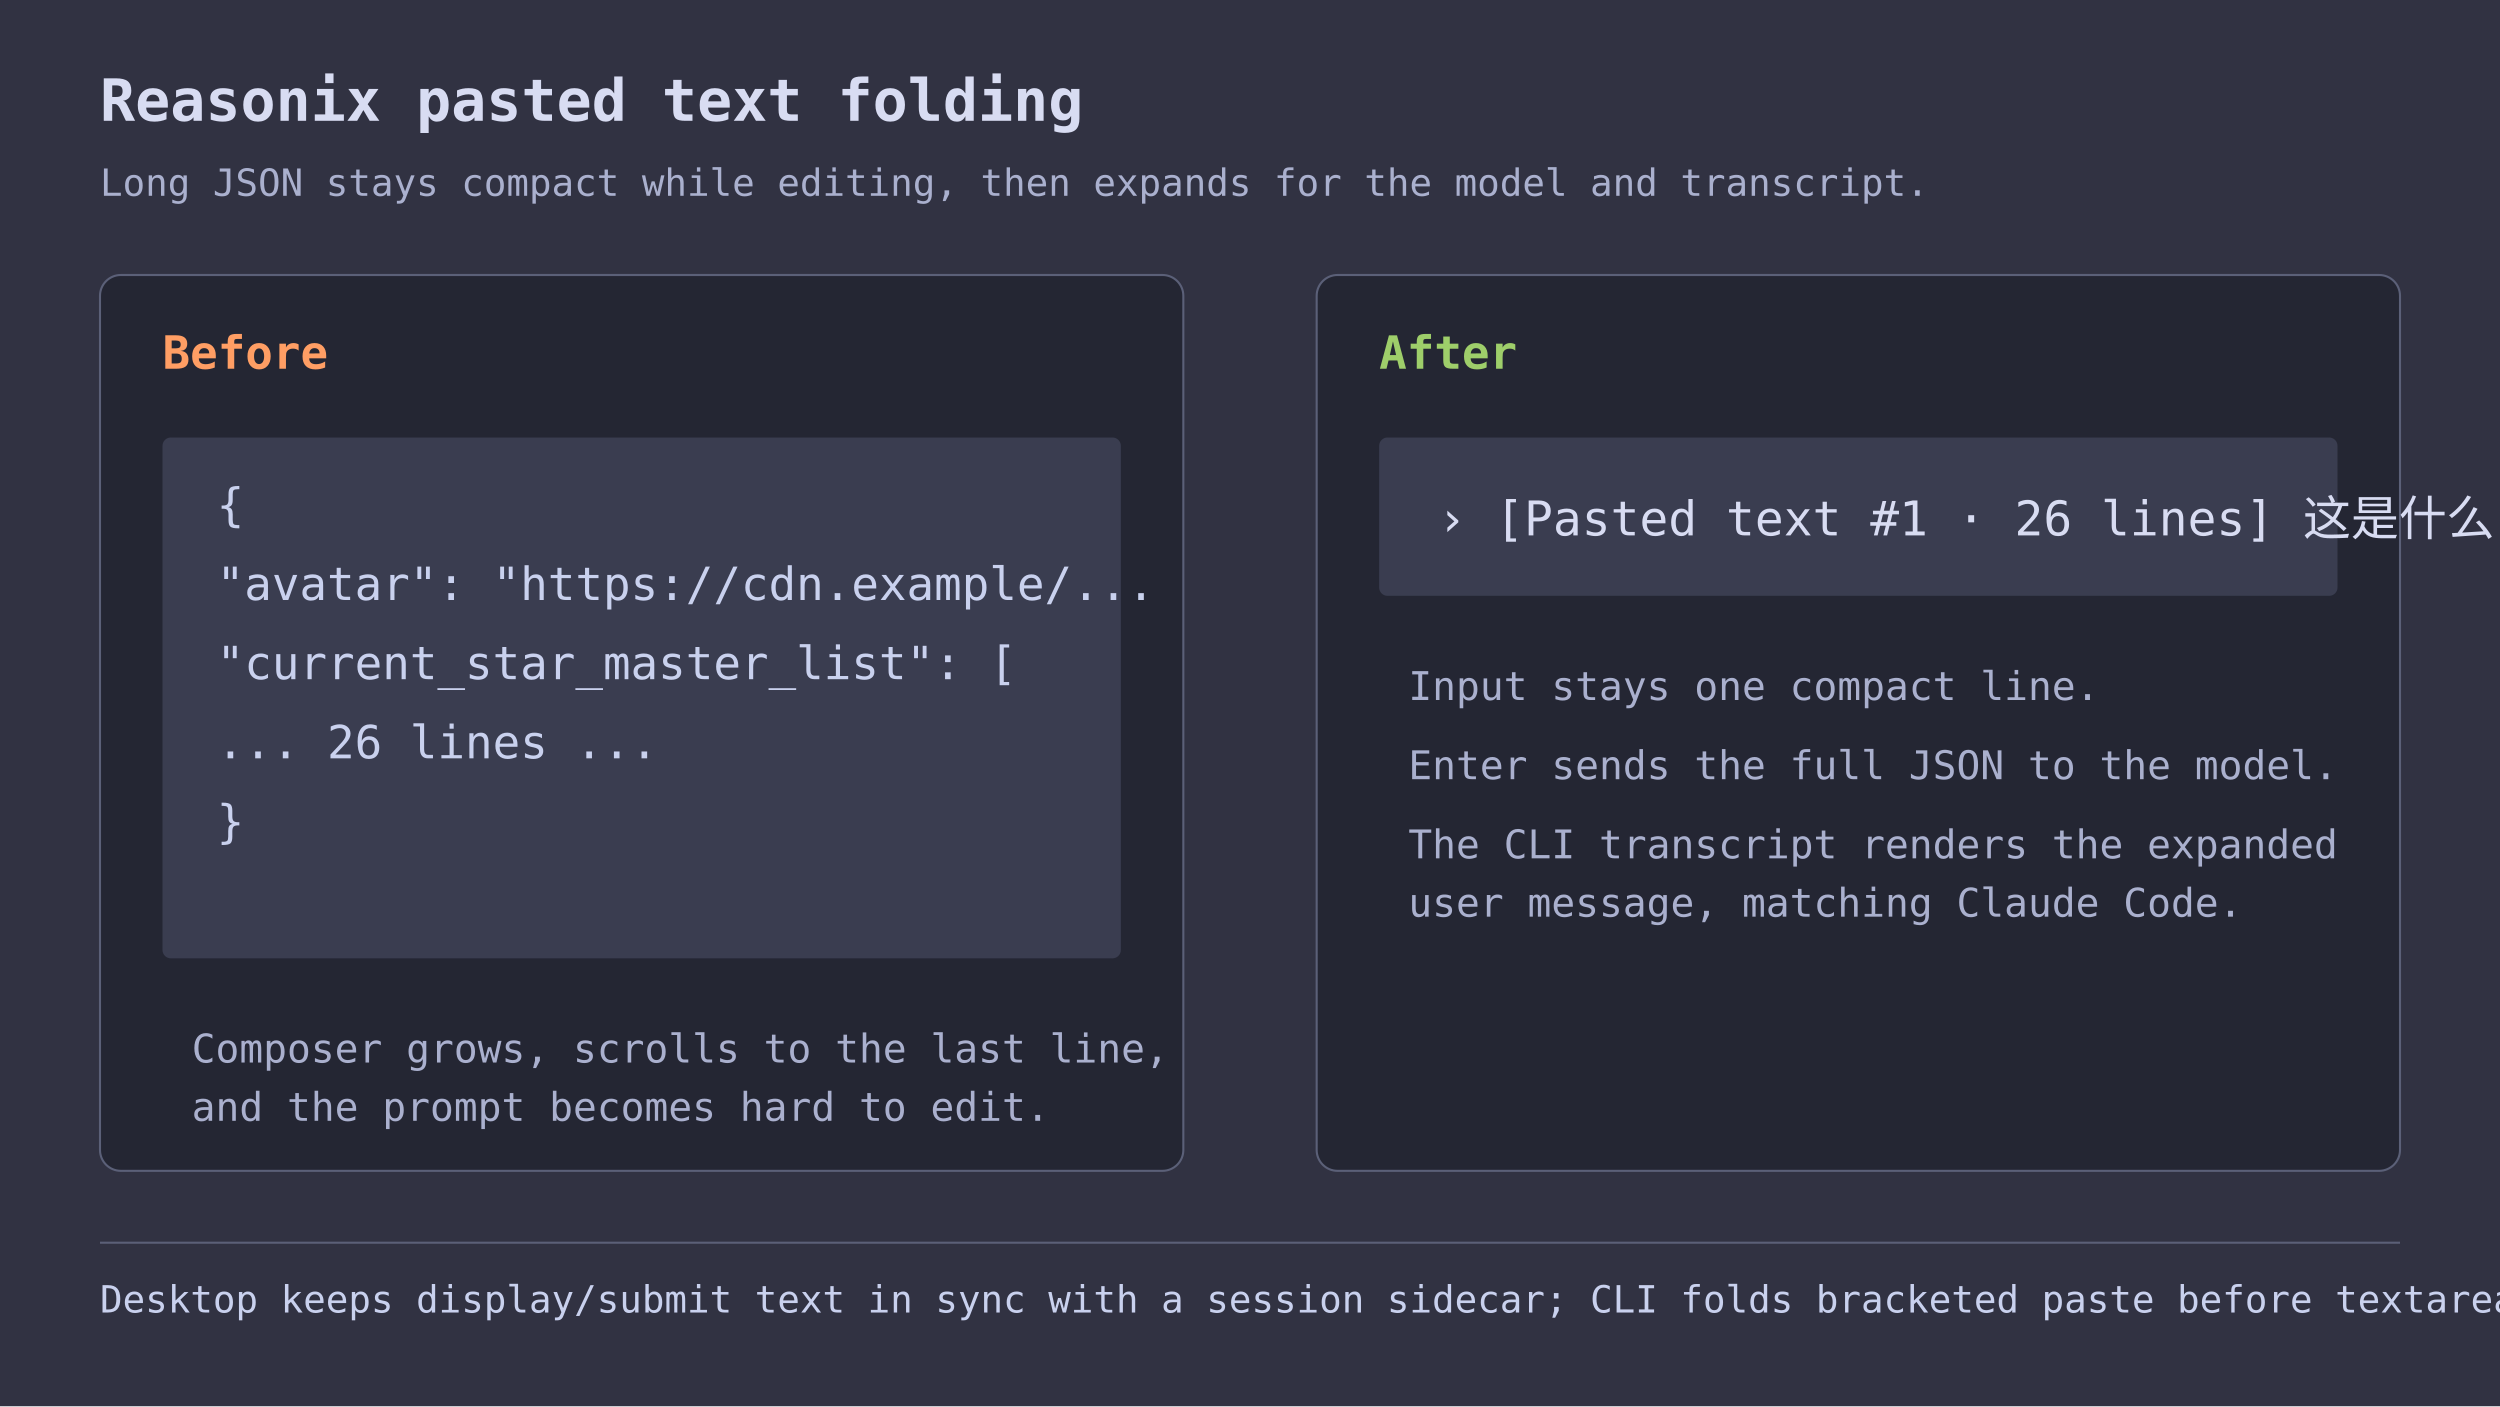
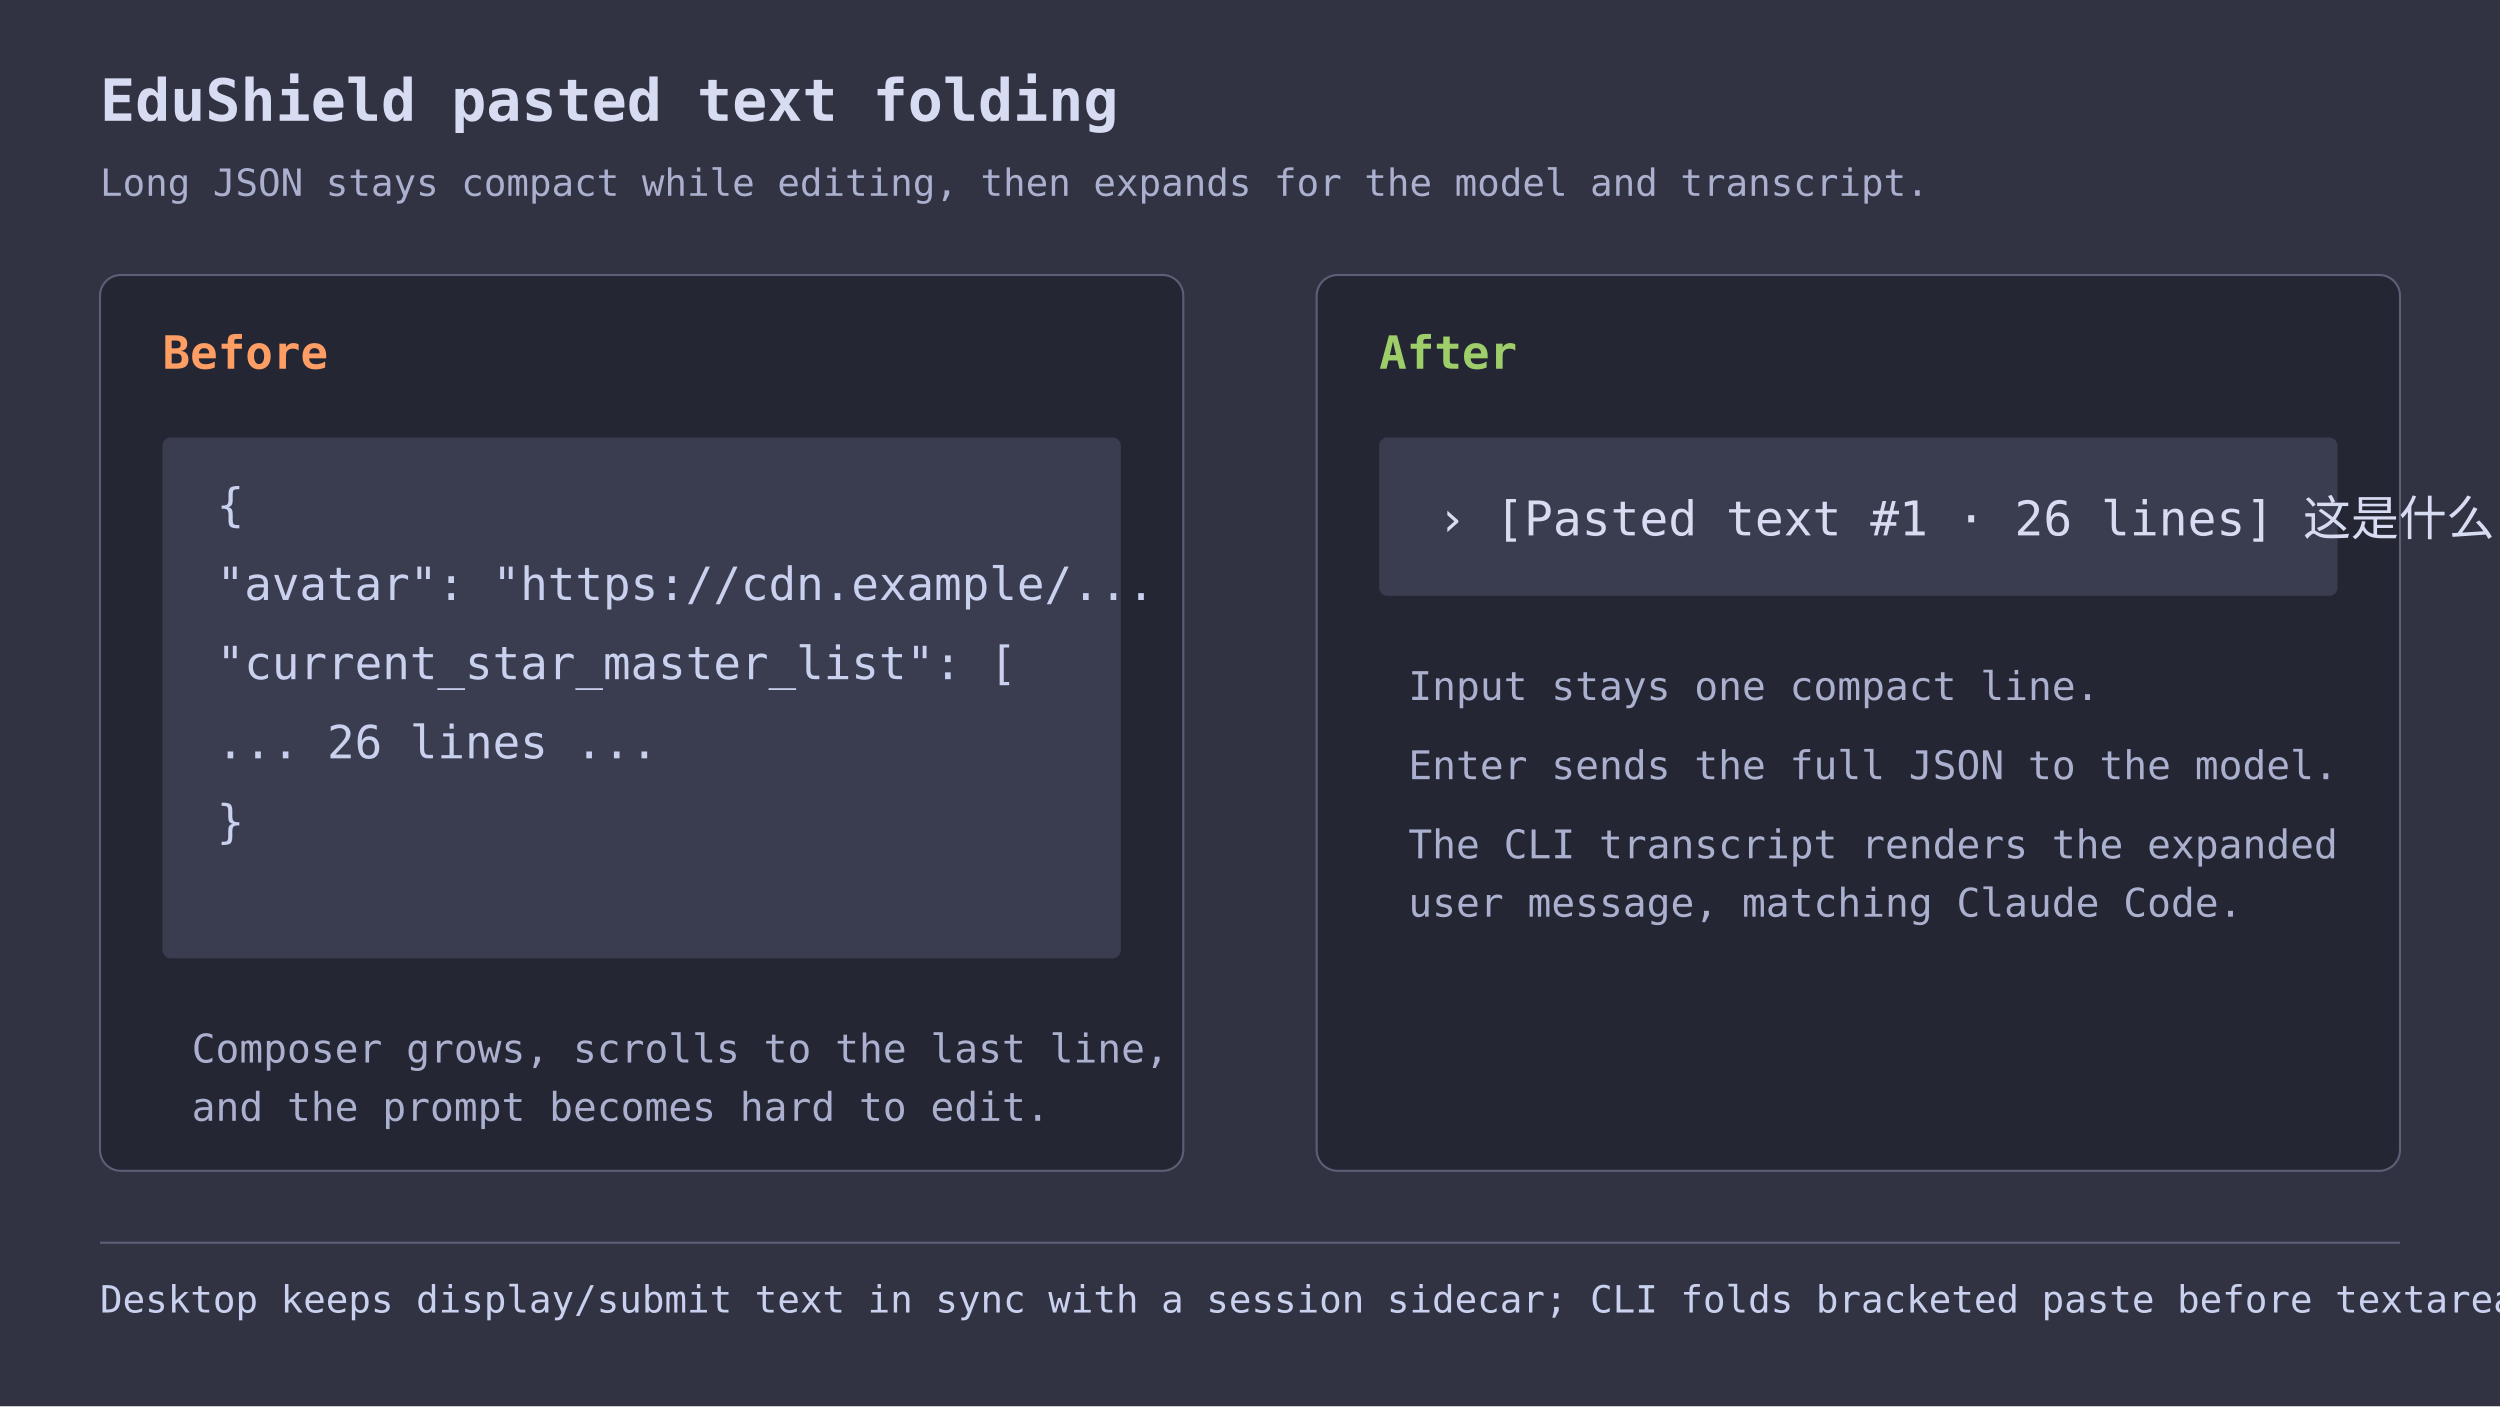
- <svg xmlns="http://www.w3.org/2000/svg" width="1200" height="675" viewBox="0 0 1200 675" role="img" aria-label="Paste folding effect in Reasonix CLI and desktop">
+ <svg xmlns="http://www.w3.org/2000/svg" width="1200" height="675" viewBox="0 0 1200 675" role="img" aria-label="Paste folding effect in EduShield CLI and desktop">
  <rect width="1200" height="675" fill="#313242" />
-   <text x="48" y="58" fill="#d8dcf2" font-family="ui-monospace, SFMono-Regular, Menlo, Monaco, Consolas, monospace" font-size="28" font-weight="700">Reasonix pasted text folding</text>
+   <text x="48" y="58" fill="#d8dcf2" font-family="ui-monospace, SFMono-Regular, Menlo, Monaco, Consolas, monospace" font-size="28" font-weight="700">EduShield pasted text folding</text>
  <text x="48" y="94" fill="#aab0ce" font-family="ui-monospace, SFMono-Regular, Menlo, Monaco, Consolas, monospace" font-size="18">Long JSON stays compact while editing, then expands for the model and transcript.</text>
  <rect x="48" y="132" width="520" height="430" rx="10" fill="#242633" stroke="#5b6078" />
  <rect x="632" y="132" width="520" height="430" rx="10" fill="#242633" stroke="#5b6078" />
  <text x="78" y="177" fill="#ff9e64" font-family="ui-monospace, SFMono-Regular, Menlo, Monaco, Consolas, monospace" font-size="22" font-weight="700">Before</text>
  <text x="662" y="177" fill="#9ece6a" font-family="ui-monospace, SFMono-Regular, Menlo, Monaco, Consolas, monospace" font-size="22" font-weight="700">After</text>
  <rect x="78" y="210" width="460" height="250" rx="4" fill="#3a3d50" />
  <text x="104" y="250" fill="#c9d1ee" font-family="ui-monospace, SFMono-Regular, Menlo, Monaco, Consolas, monospace" font-size="22">{</text>
  <text x="104" y="288" fill="#c9d1ee" font-family="ui-monospace, SFMono-Regular, Menlo, Monaco, Consolas, monospace" font-size="22">  "avatar": "https://cdn.example/...</text>
  <text x="104" y="326" fill="#c9d1ee" font-family="ui-monospace, SFMono-Regular, Menlo, Monaco, Consolas, monospace" font-size="22">  "current_star_master_list": [</text>
  <text x="104" y="364" fill="#c9d1ee" font-family="ui-monospace, SFMono-Regular, Menlo, Monaco, Consolas, monospace" font-size="22">    ... 26 lines ...</text>
  <text x="104" y="402" fill="#c9d1ee" font-family="ui-monospace, SFMono-Regular, Menlo, Monaco, Consolas, monospace" font-size="22">}</text>
  <text x="92" y="510" fill="#aab0ce" font-family="ui-monospace, SFMono-Regular, Menlo, Monaco, Consolas, monospace" font-size="19">Composer grows, scrolls to the last line,</text>
  <text x="92" y="538" fill="#aab0ce" font-family="ui-monospace, SFMono-Regular, Menlo, Monaco, Consolas, monospace" font-size="19">and the prompt becomes hard to edit.</text>
  <rect x="662" y="210" width="460" height="76" rx="4" fill="#3a3d50" />
  <text x="690" y="257" fill="#d8dcf2" font-family="ui-monospace, SFMono-Regular, Menlo, Monaco, Consolas, monospace" font-size="23">› [Pasted text #1 · 26 lines] 这是什么?</text>
  <text x="676" y="336" fill="#aab0ce" font-family="ui-monospace, SFMono-Regular, Menlo, Monaco, Consolas, monospace" font-size="19">Input stays one compact line.</text>
  <text x="676" y="374" fill="#aab0ce" font-family="ui-monospace, SFMono-Regular, Menlo, Monaco, Consolas, monospace" font-size="19">Enter sends the full JSON to the model.</text>
  <text x="676" y="412" fill="#aab0ce" font-family="ui-monospace, SFMono-Regular, Menlo, Monaco, Consolas, monospace" font-size="19">The CLI transcript renders the expanded</text>
  <text x="676" y="440" fill="#aab0ce" font-family="ui-monospace, SFMono-Regular, Menlo, Monaco, Consolas, monospace" font-size="19">user message, matching Claude Code.</text>
  <rect x="48" y="596" width="1104" height="1" fill="#5b6078" />
  <text x="48" y="630" fill="#c9d1ee" font-family="ui-monospace, SFMono-Regular, Menlo, Monaco, Consolas, monospace" font-size="18">Desktop keeps display/submit text in sync with a session sidecar; CLI folds bracketed paste before textarea handles it.</text>
</svg>
